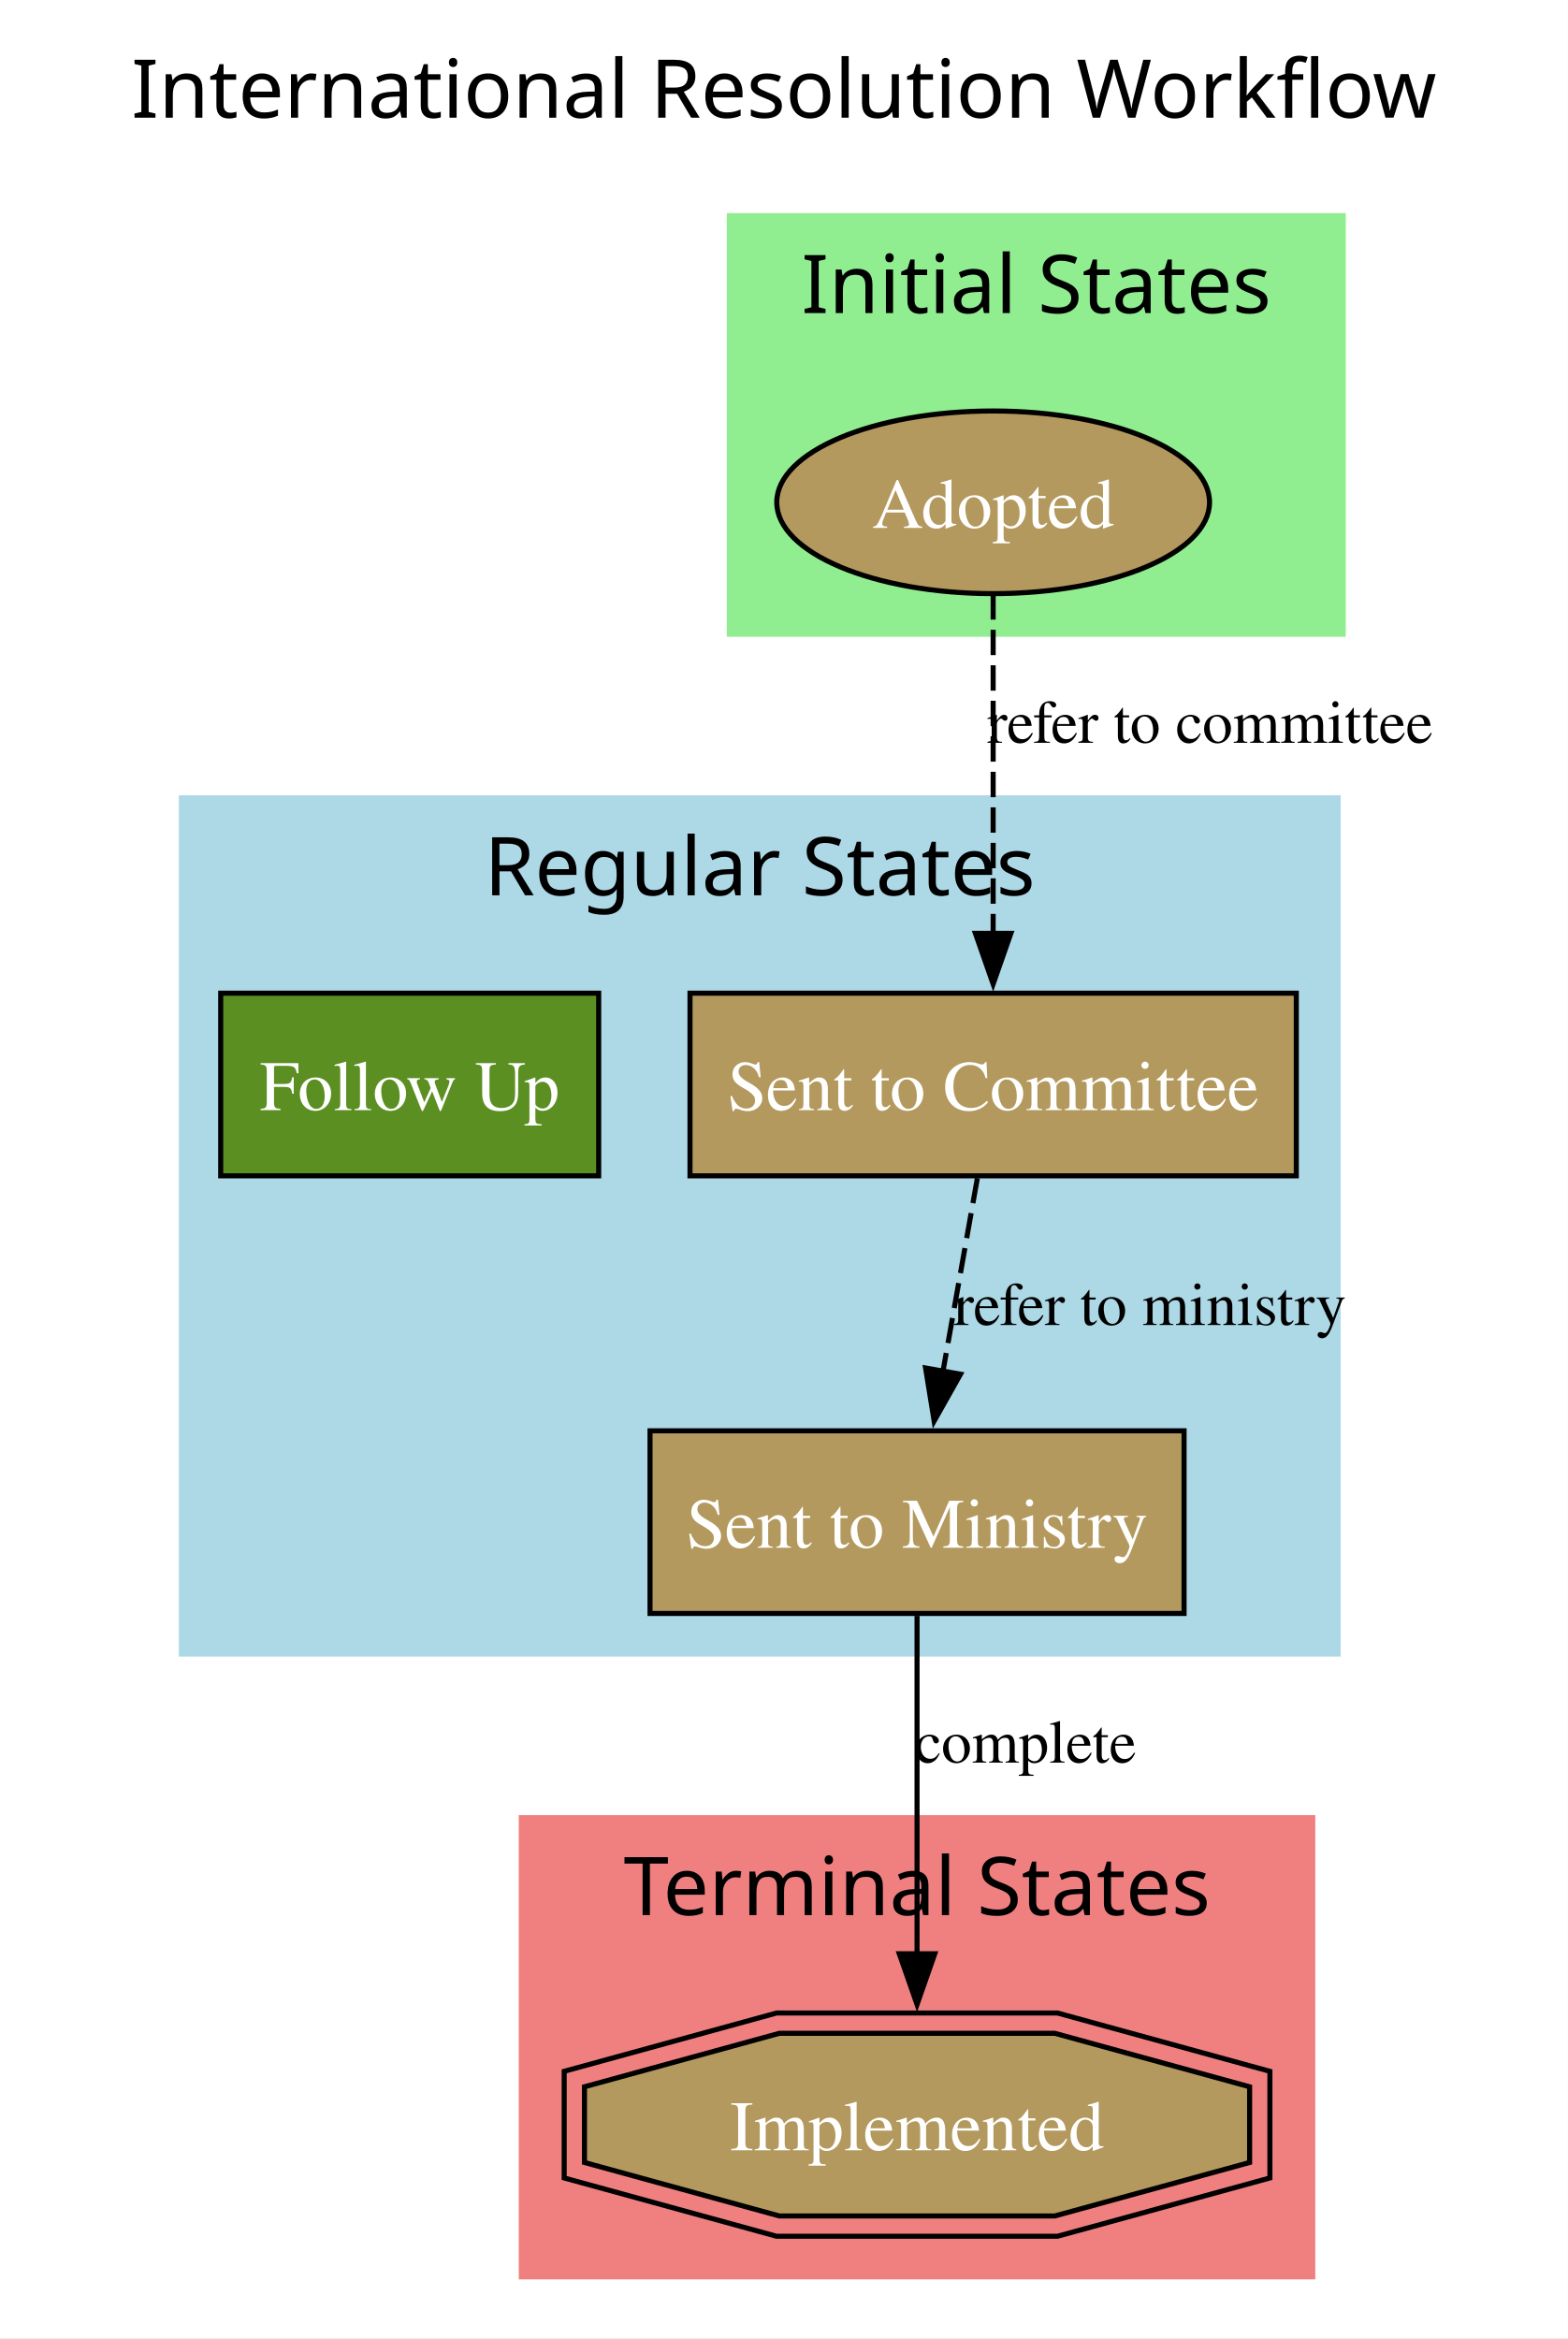
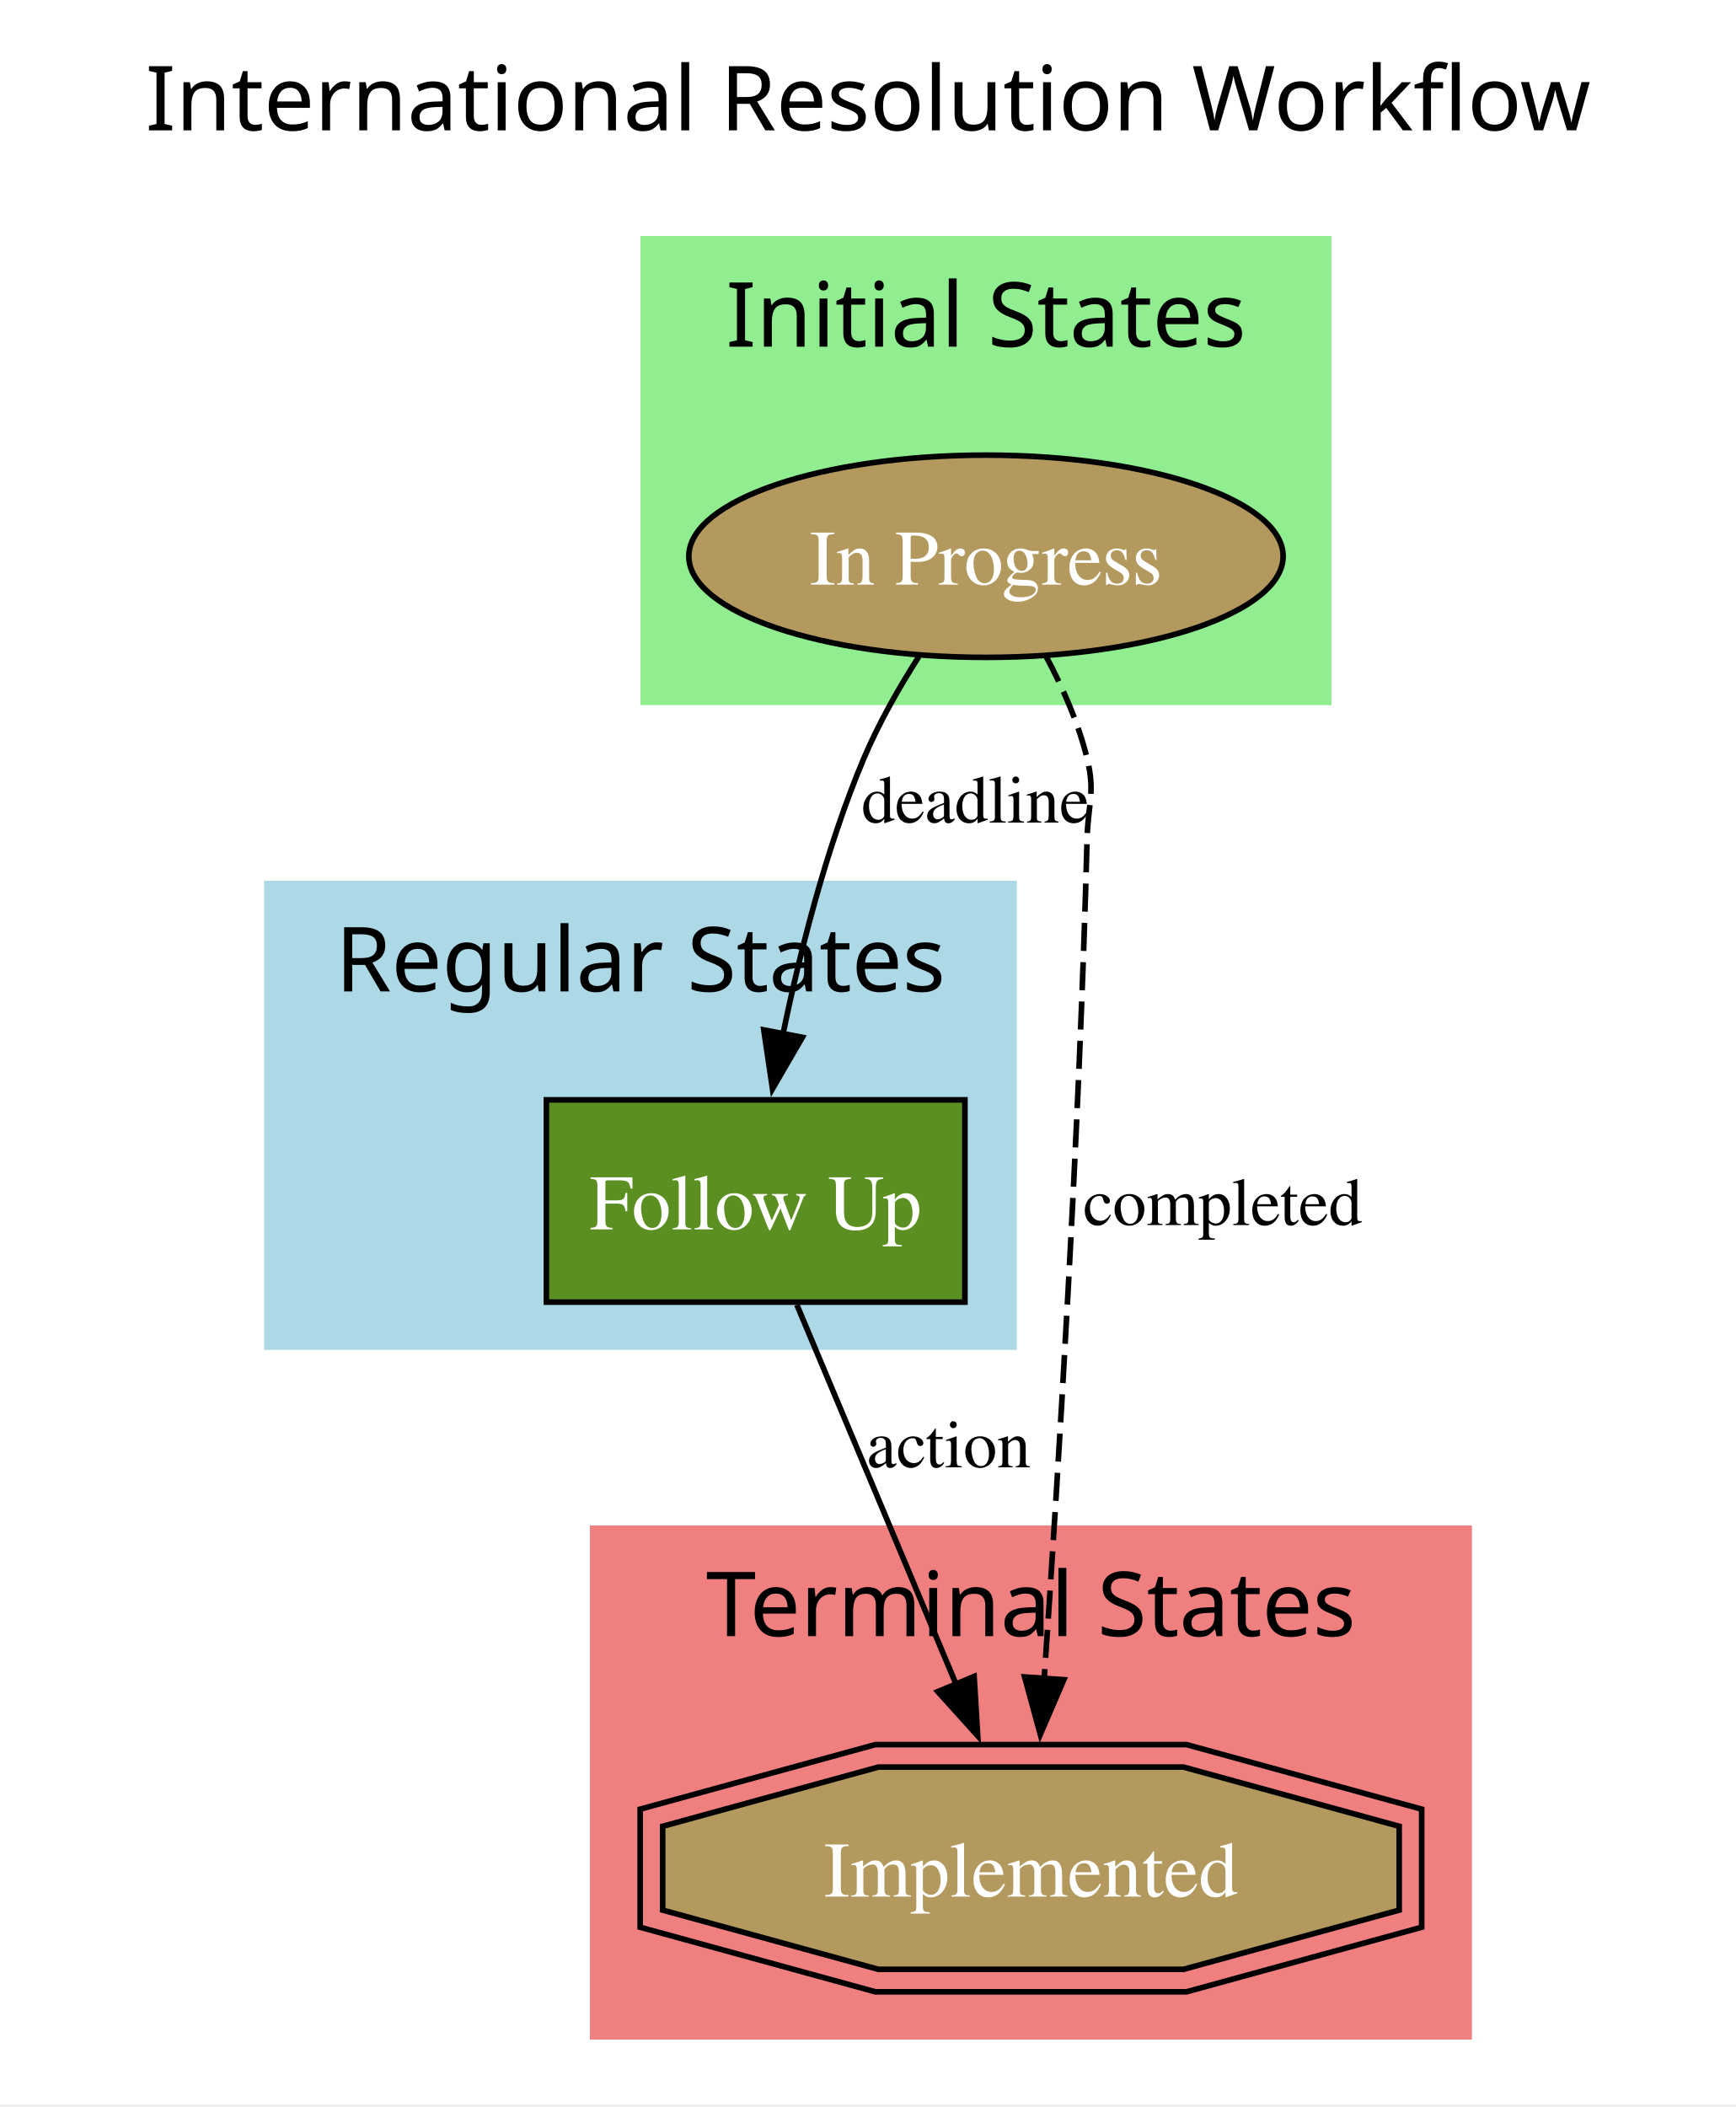
- <svg xmlns="http://www.w3.org/2000/svg" width="309pt" height="461pt" viewBox="0.00 0.00 309.00 461.00">
-   <g id="graph0" class="graph" transform="scale(1 1) rotate(0) translate(4 456.75)">
-     <polygon fill="white" stroke="none" points="-4,4 -4,-456.75 305,-456.75 305,4 -4,4" />
-     <text xml:space="preserve" text-anchor="middle" x="150.5" y="-433.55" font-family="bold" font-size="16.00">International Resolution Workflow</text>
+ <svg xmlns="http://www.w3.org/2000/svg" width="309pt" height="375pt" viewBox="0.00 0.00 309.00 375.00">
+   <g id="graph0" class="graph" transform="scale(1 1) rotate(0) translate(4 370.5)">
+     <polygon fill="white" stroke="none" points="-4,4 -4,-370.5 305,-370.5 305,4 -4,4" />
+     <text xml:space="preserve" text-anchor="middle" x="150.5" y="-347.3" font-family="bold" font-size="16.00">International Resolution Workflow</text>
    <g id="clust1" class="cluster">
-       <polygon fill="lightgreen" stroke="lightgreen" points="139.75,-331.75 139.75,-414.25 260.75,-414.25 260.75,-331.75 139.75,-331.75" />
-       <text xml:space="preserve" text-anchor="middle" x="200.25" y="-395.05" font-family="bold" font-size="16.00">Initial States</text>
+       <polygon fill="lightgreen" stroke="lightgreen" points="110.5,-245.5 110.5,-328 232.5,-328 232.5,-245.5 110.5,-245.5" />
+       <text xml:space="preserve" text-anchor="middle" x="171.5" y="-308.8" font-family="bold" font-size="16.00">Initial States</text>
    </g>
    <g id="clust2" class="cluster">
-       <polygon fill="lightblue" stroke="lightblue" points="31.75,-130.75 31.75,-299.5 259.75,-299.5 259.75,-130.75 31.75,-130.75" />
-       <text xml:space="preserve" text-anchor="middle" x="145.75" y="-280.3" font-family="bold" font-size="16.00">Regular States</text>
+       <polygon fill="lightblue" stroke="lightblue" points="43.5,-130.75 43.5,-213.25 176.5,-213.25 176.5,-130.75 43.5,-130.75" />
+       <text xml:space="preserve" text-anchor="middle" x="110" y="-194.05" font-family="bold" font-size="16.00">Regular States</text>
    </g>
    <g id="clust3" class="cluster">
-       <polygon fill="lightcoral" stroke="lightcoral" points="98.75,-8 98.75,-98.5 254.75,-98.5 254.75,-8 98.75,-8" />
-       <text xml:space="preserve" text-anchor="middle" x="176.75" y="-79.3" font-family="bold" font-size="16.00">Terminal States</text>
+       <polygon fill="lightcoral" stroke="lightcoral" points="101.5,-8 101.5,-98.5 257.5,-98.5 257.5,-8 101.5,-8" />
+       <text xml:space="preserve" text-anchor="middle" x="179.5" y="-79.3" font-family="bold" font-size="16.00">Terminal States</text>
    </g>
    <g id="node1" class="node">
-       <ellipse fill="#b3995d" stroke="black" cx="191.75" cy="-357.75" rx="42.65" ry="18" />
-       <text xml:space="preserve" text-anchor="middle" x="191.75" y="-352.7" font-family="Times,serif" font-size="14.00" fill="white">Adopted</text>
+       <ellipse fill="#b3995d" stroke="black" cx="171.5" cy="-271.5" rx="52.89" ry="18" />
+       <text xml:space="preserve" text-anchor="middle" x="171.5" y="-266.45" font-family="Times,serif" font-size="14.00" fill="white">In Progress</text>
+     </g>
+     <g id="node2" class="node">
+       <polygon fill="#5b8f22" stroke="black" points="167.75,-174.75 93.25,-174.75 93.25,-138.75 167.75,-138.75 167.75,-174.75" />
+       <text xml:space="preserve" text-anchor="middle" x="130.5" y="-151.7" font-family="Times,serif" font-size="14.00" fill="white">Follow Up</text>
+     </g>
+     <g id="edge3" class="edge">
+       <path fill="none" stroke="black" d="M159.54,-253.63C155.99,-248.06 152.36,-241.7 149.75,-235.5 143.14,-219.83 138.45,-201.39 135.36,-186.4" />
+       <polygon fill="black" stroke="black" points="138.82,-185.88 133.5,-176.72 131.95,-187.2 138.82,-185.88" />
+       <text xml:space="preserve" text-anchor="middle" x="169.62" y="-224.1" font-family="Times,serif" font-size="12.00">deadline</text>
    </g>
    <g id="node3" class="node">
-       <polygon fill="#b3995d" stroke="black" points="251.5,-261 132,-261 132,-225 251.5,-225 251.5,-261" />
-       <text xml:space="preserve" text-anchor="middle" x="191.75" y="-237.95" font-family="Times,serif" font-size="14.00" fill="white">Sent to Committee</text>
+       <polygon fill="#b3995d" stroke="black" points="245.05,-30.54 245.05,-45.46 206.65,-56 152.35,-56 113.95,-45.46 113.95,-30.54 152.35,-20 206.65,-20 245.05,-30.54" />
+       <polygon fill="none" stroke="black" points="249.05,-27.49 249.05,-48.51 207.19,-60 151.81,-60 109.95,-48.51 109.95,-27.49 151.81,-16 207.19,-16 249.05,-27.49" />
+       <text xml:space="preserve" text-anchor="middle" x="179.5" y="-32.95" font-family="Times,serif" font-size="14.00" fill="white">Implemented</text>
    </g>
    <g id="edge2" class="edge">
-       <path fill="none" stroke="black" stroke-dasharray="5,2" d="M191.75,-339.63C191.75,-321.83 191.75,-293.67 191.75,-272.51" />
-       <polygon fill="black" stroke="black" points="195.25,-272.8 191.75,-262.8 188.25,-272.8 195.25,-272.8" />
-       <text xml:space="preserve" text-anchor="middle" x="234.5" y="-310.35" font-family="Times,serif" font-size="12.00">refer to committee</text>
-     </g>
-     <g id="node2" class="node">
-       <polygon fill="#5b8f22" stroke="black" points="114,-261 39.5,-261 39.5,-225 114,-225 114,-261" />
-       <text xml:space="preserve" text-anchor="middle" x="76.75" y="-237.95" font-family="Times,serif" font-size="14.00" fill="white">Follow Up</text>
-     </g>
-     <g id="node4" class="node">
-       <polygon fill="#b3995d" stroke="black" points="229.38,-174.75 124.12,-174.75 124.12,-138.75 229.38,-138.75 229.38,-174.75" />
-       <text xml:space="preserve" text-anchor="middle" x="176.75" y="-151.7" font-family="Times,serif" font-size="14.00" fill="white">Sent to Ministry</text>
-     </g>
-     <g id="edge3" class="edge">
-       <path fill="none" stroke="black" stroke-dasharray="5,2" d="M188.64,-224.54C186.67,-213.47 184.08,-198.89 181.81,-186.18" />
-       <polygon fill="black" stroke="black" points="185.32,-185.91 180.12,-176.67 178.43,-187.13 185.32,-185.91" />
-       <text xml:space="preserve" text-anchor="middle" x="222.65" y="-195.6" font-family="Times,serif" font-size="12.00">refer to ministry</text>
-     </g>
-     <g id="node5" class="node">
-       <polygon fill="#b3995d" stroke="black" points="242.3,-30.54 242.3,-45.46 203.9,-56 149.6,-56 111.2,-45.46 111.2,-30.54 149.6,-20 203.9,-20 242.3,-30.54" />
-       <polygon fill="none" stroke="black" points="246.3,-27.49 246.3,-48.51 204.44,-60 149.06,-60 107.2,-48.51 107.2,-27.49 149.06,-16 204.44,-16 246.3,-27.49" />
-       <text xml:space="preserve" text-anchor="middle" x="176.75" y="-32.95" font-family="Times,serif" font-size="14.00" fill="white">Implemented</text>
+       <path fill="none" stroke="black" stroke-dasharray="5,2" d="M182.19,-253.69C185.16,-248.12 187.99,-241.74 189.5,-235.5 190.99,-229.34 189.67,-227.58 189.5,-221.25 188.13,-168.88 184.36,-108.15 181.86,-71.69" />
+       <polygon fill="black" stroke="black" points="185.36,-71.55 181.17,-61.82 178.38,-72.04 185.36,-71.55" />
+       <text xml:space="preserve" text-anchor="middle" x="213.64" y="-152.47" font-family="Times,serif" font-size="12.00">completed</text>
    </g>
    <g id="edge1" class="edge">
-       <path fill="none" stroke="black" d="M176.75,-138.27C176.75,-120.67 176.75,-93.09 176.75,-71.46" />
-       <polygon fill="black" stroke="black" points="180.25,-71.68 176.75,-61.68 173.25,-71.68 180.25,-71.68" />
-       <text xml:space="preserve" text-anchor="middle" x="198.12" y="-109.35" font-family="Times,serif" font-size="12.00">complete</text>
+       <path fill="none" stroke="black" d="M137.84,-138.27C145.33,-120.42 157.12,-92.32 166.25,-70.57" />
+       <polygon fill="black" stroke="black" points="169.39,-72.13 170.03,-61.56 162.93,-69.43 169.39,-72.13" />
+       <text xml:space="preserve" text-anchor="middle" x="164.86" y="-109.35" font-family="Times,serif" font-size="12.00">action</text>
    </g>
  </g>
</svg>
